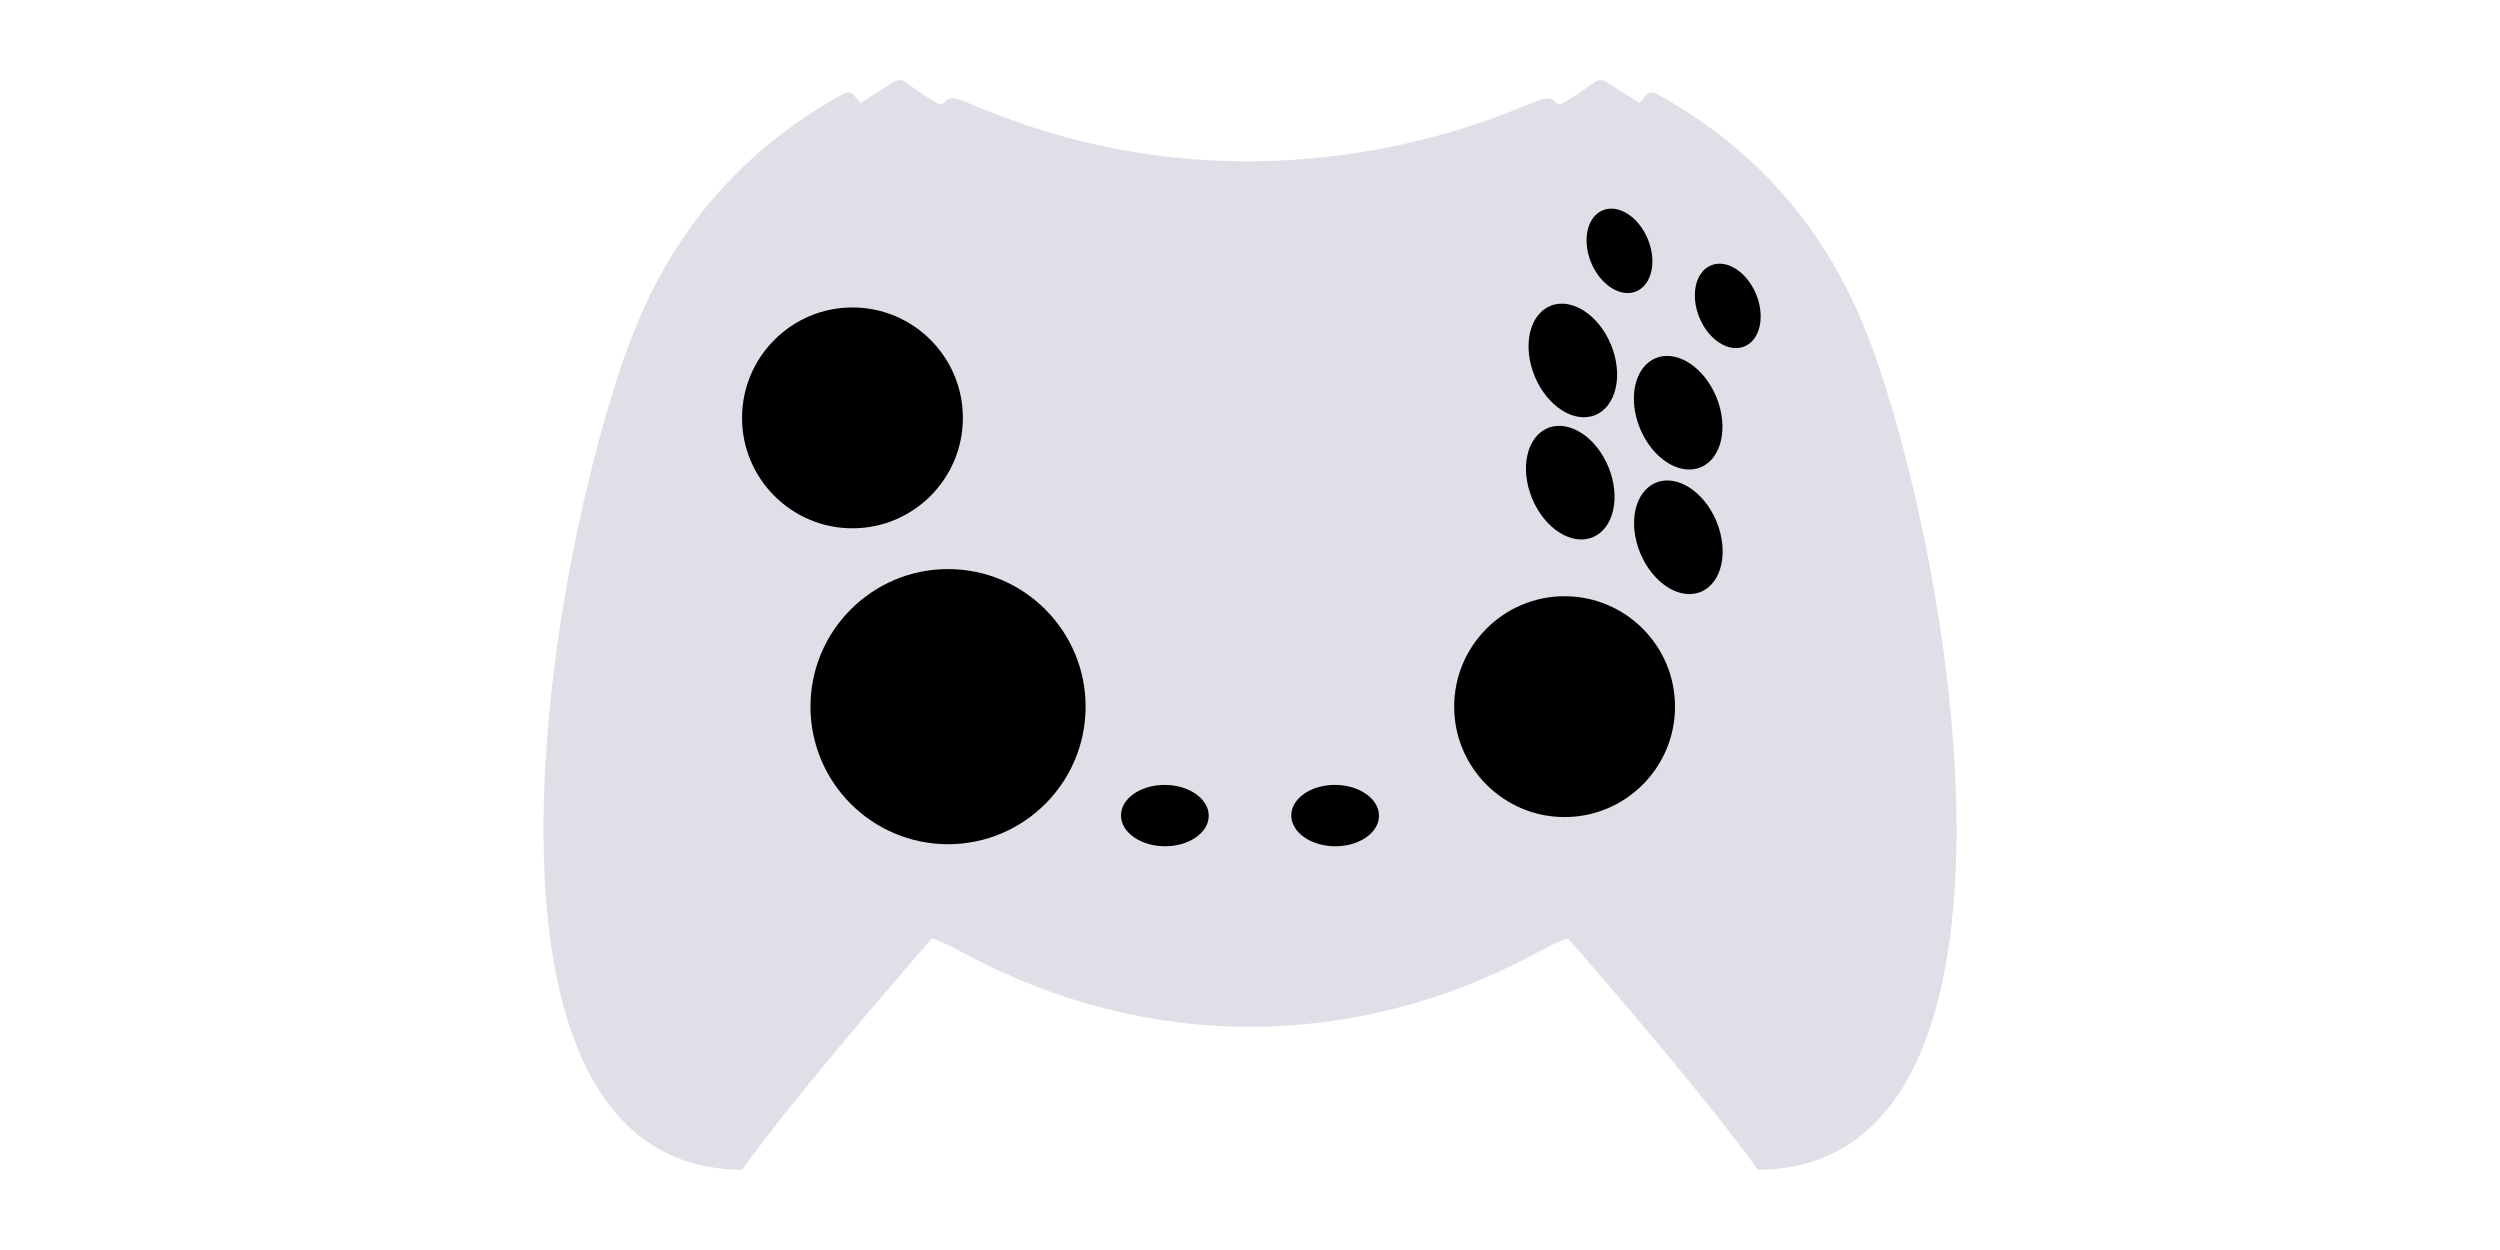
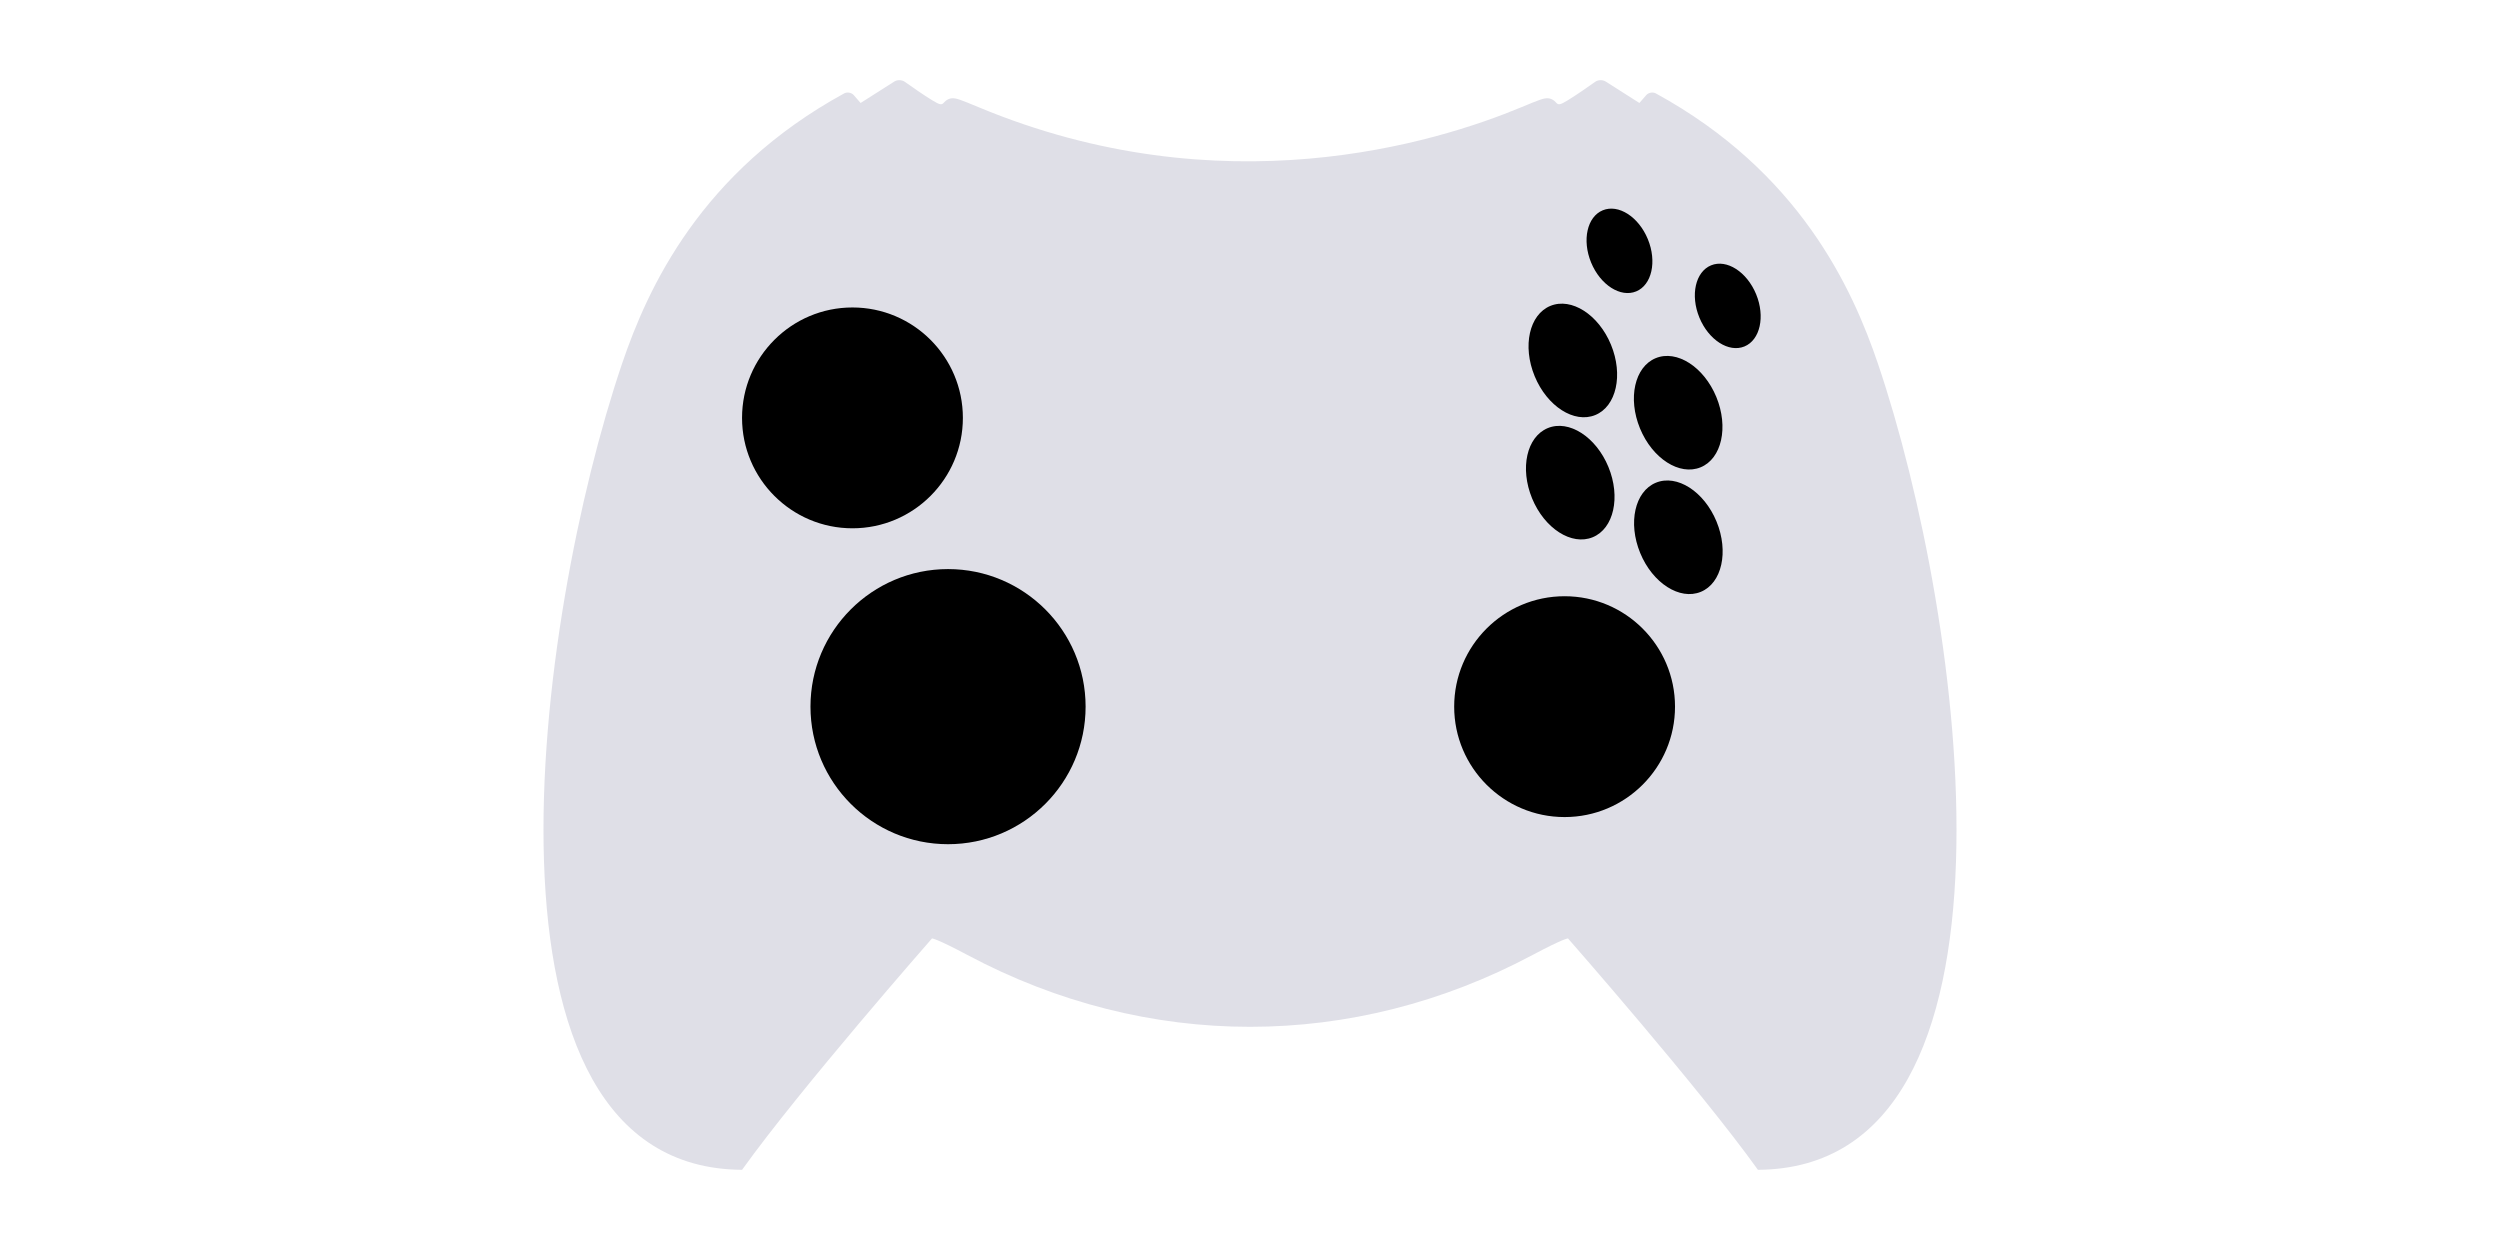
<svg xmlns="http://www.w3.org/2000/svg" xml:space="preserve" width="1000" height="500" version="1.1" id="svg12">
  <defs id="defs12" />
  <path d="M264.271 416.652c-.746-.021-1.498.149-2.078.518l-13.44 8.55-2.714-3.115c-.903-1.036-2.62-1.355-3.826-.695-56.991 31.181-78.113 77.304-88.381 107.627-34.25 101.15-64.352 319.824 47.775 320.508 23.079-32.255 75.551-92.041 75.551-92.041s1.794.04 14.072 6.584c71.54 38.126 153.333 38.09 224.805 0 12.278-6.544 14.072-6.584 14.072-6.584s52.473 59.786 75.551 92.04c112.128-.683 82.026-219.357 47.776-320.507-10.268-30.323-31.39-76.446-88.381-107.627-1.207-.66-2.923-.341-3.826.695l-2.715 3.116-13.44-8.551c-1.16-.738-3.004-.682-4.125.115-2.694 1.917-7.516 5.292-10.914 7.356-3.19 1.937-3.772 2.02-4.87.697-.687-.827-2.074-1.504-3.081-1.504-1.72 0-2.978.427-10.424 3.533-34.26 14.293-119.263 40.38-216.05 0-7.447-3.106-8.703-3.533-10.424-3.533-1.007 0-2.394.677-3.08 1.504-1.1 1.324-1.68 1.24-4.872-.697-3.398-2.064-8.219-5.439-10.914-7.356-.56-.398-1.3-.611-2.047-.633" style="display:inline;fill:#dfdfe7;fill-opacity:1;stroke-width:7.292;stroke-linecap:round;stroke-linejoin:round" transform="translate(94.074 -386.946)scale(1.00568)" id="path1" />
  <path d="M379.216 227.633c-30.362 0-55.026 24.663-55.026 55.024s24.663 55.025 55.024 55.025 55.027-24.663 55.027-55.025-24.664-55.024-55.025-55.024" style="fill:#000;fill-opacity:1;fill-rule:evenodd;stroke:none;stroke-width:3.02;stroke-miterlimit:7;paint-order:stroke markers fill" id="path2" />
  <g style="fill:#000" id="g8">
    <g style="fill:#000" transform="rotate(-22.374 -833.768 -460.458)scale(.96001)" id="g5">
      <ellipse cx="333.176" cy="719.671" rx="17.198" ry="24.588" style="opacity:1;fill:#000;fill-opacity:1;stroke-width:7.505;stroke-linecap:round;stroke-linejoin:round" id="ellipse2" />
      <ellipse cx="313.494" cy="767.689" rx="17.198" ry="24.588" style="opacity:1;fill:#000;fill-opacity:1;stroke-width:7.505;stroke-linecap:round;stroke-linejoin:round" id="ellipse3" />
      <ellipse cx="280.502" cy="729.501" rx="17.198" ry="24.588" style="opacity:1;fill:#000;fill-opacity:1;stroke-width:7.505;stroke-linecap:round;stroke-linejoin:round" id="ellipse4" />
      <ellipse cx="300.877" cy="682.827" rx="17.198" ry="24.588" style="opacity:1;fill:#000;fill-opacity:1;stroke-width:7.505;stroke-linecap:round;stroke-linejoin:round" id="ellipse5" />
    </g>
    <g style="fill:#000" transform="rotate(-22.374 -833.768 -460.458)scale(.96001)" id="g7">
      <ellipse cx="369.224" cy="686.375" rx="12.782" ry="18.274" style="opacity:1;fill:#000;fill-opacity:1;stroke-width:5.578;stroke-linecap:round;stroke-linejoin:round" id="ellipse6" />
      <ellipse cx="336.235" cy="647.989" rx="12.782" ry="18.274" style="opacity:1;fill:#000;fill-opacity:1;stroke-width:5.578;stroke-linecap:round;stroke-linejoin:round" id="ellipse7" />
    </g>
  </g>
-   <g style="fill:#000" transform="rotate(-89.618 -120.945 -232.653)scale(.96001)" id="g9">
-     <ellipse cx="-703.588" cy="443.802" rx="12.782" ry="18.274" style="opacity:1;fill:#000;fill-opacity:1;stroke-width:5.578;stroke-linecap:round;stroke-linejoin:round" id="ellipse8" />
-     <ellipse cx="-704.061" cy="372.86" rx="12.782" ry="18.274" style="opacity:1;fill:#000;fill-opacity:1;stroke-width:5.578;stroke-linecap:round;stroke-linejoin:round" id="ellipse9" />
-   </g>
  <g style="fill:#000;fill-opacity:1" id="g10">
    <path d="M 680.167,527 C 655.797,527 636,546.797 636,571.167 c 0,24.37 19.797,44.167 44.166,44.167 24.371,0 44.168,-19.797 44.168,-44.166 0,-24.371 -19.796,-44.168 -44.167,-44.168" style="baseline-shift:baseline;display:inline;overflow:visible;vector-effect:none;fill:#000000;fill-opacity:1;stroke-width:0.99;stop-color:#000000" transform="translate(-54.328,-288.508)" id="path10" />
  </g>
  <g style="fill:#000;fill-opacity:1" id="g12">
    <path d="M 680.167,527 C 655.797,527 636,546.797 636,571.167 c 0,24.37 19.797,44.167 44.166,44.167 24.371,0 44.168,-19.797 44.168,-44.166 0,-24.371 -19.796,-44.168 -44.167,-44.168" style="baseline-shift:baseline;display:inline;overflow:visible;vector-effect:none;fill:#000000;fill-opacity:1;stroke-width:0.99;stop-color:#000000" transform="translate(-339.182,-404.014)" id="path12" />
  </g>
</svg>
